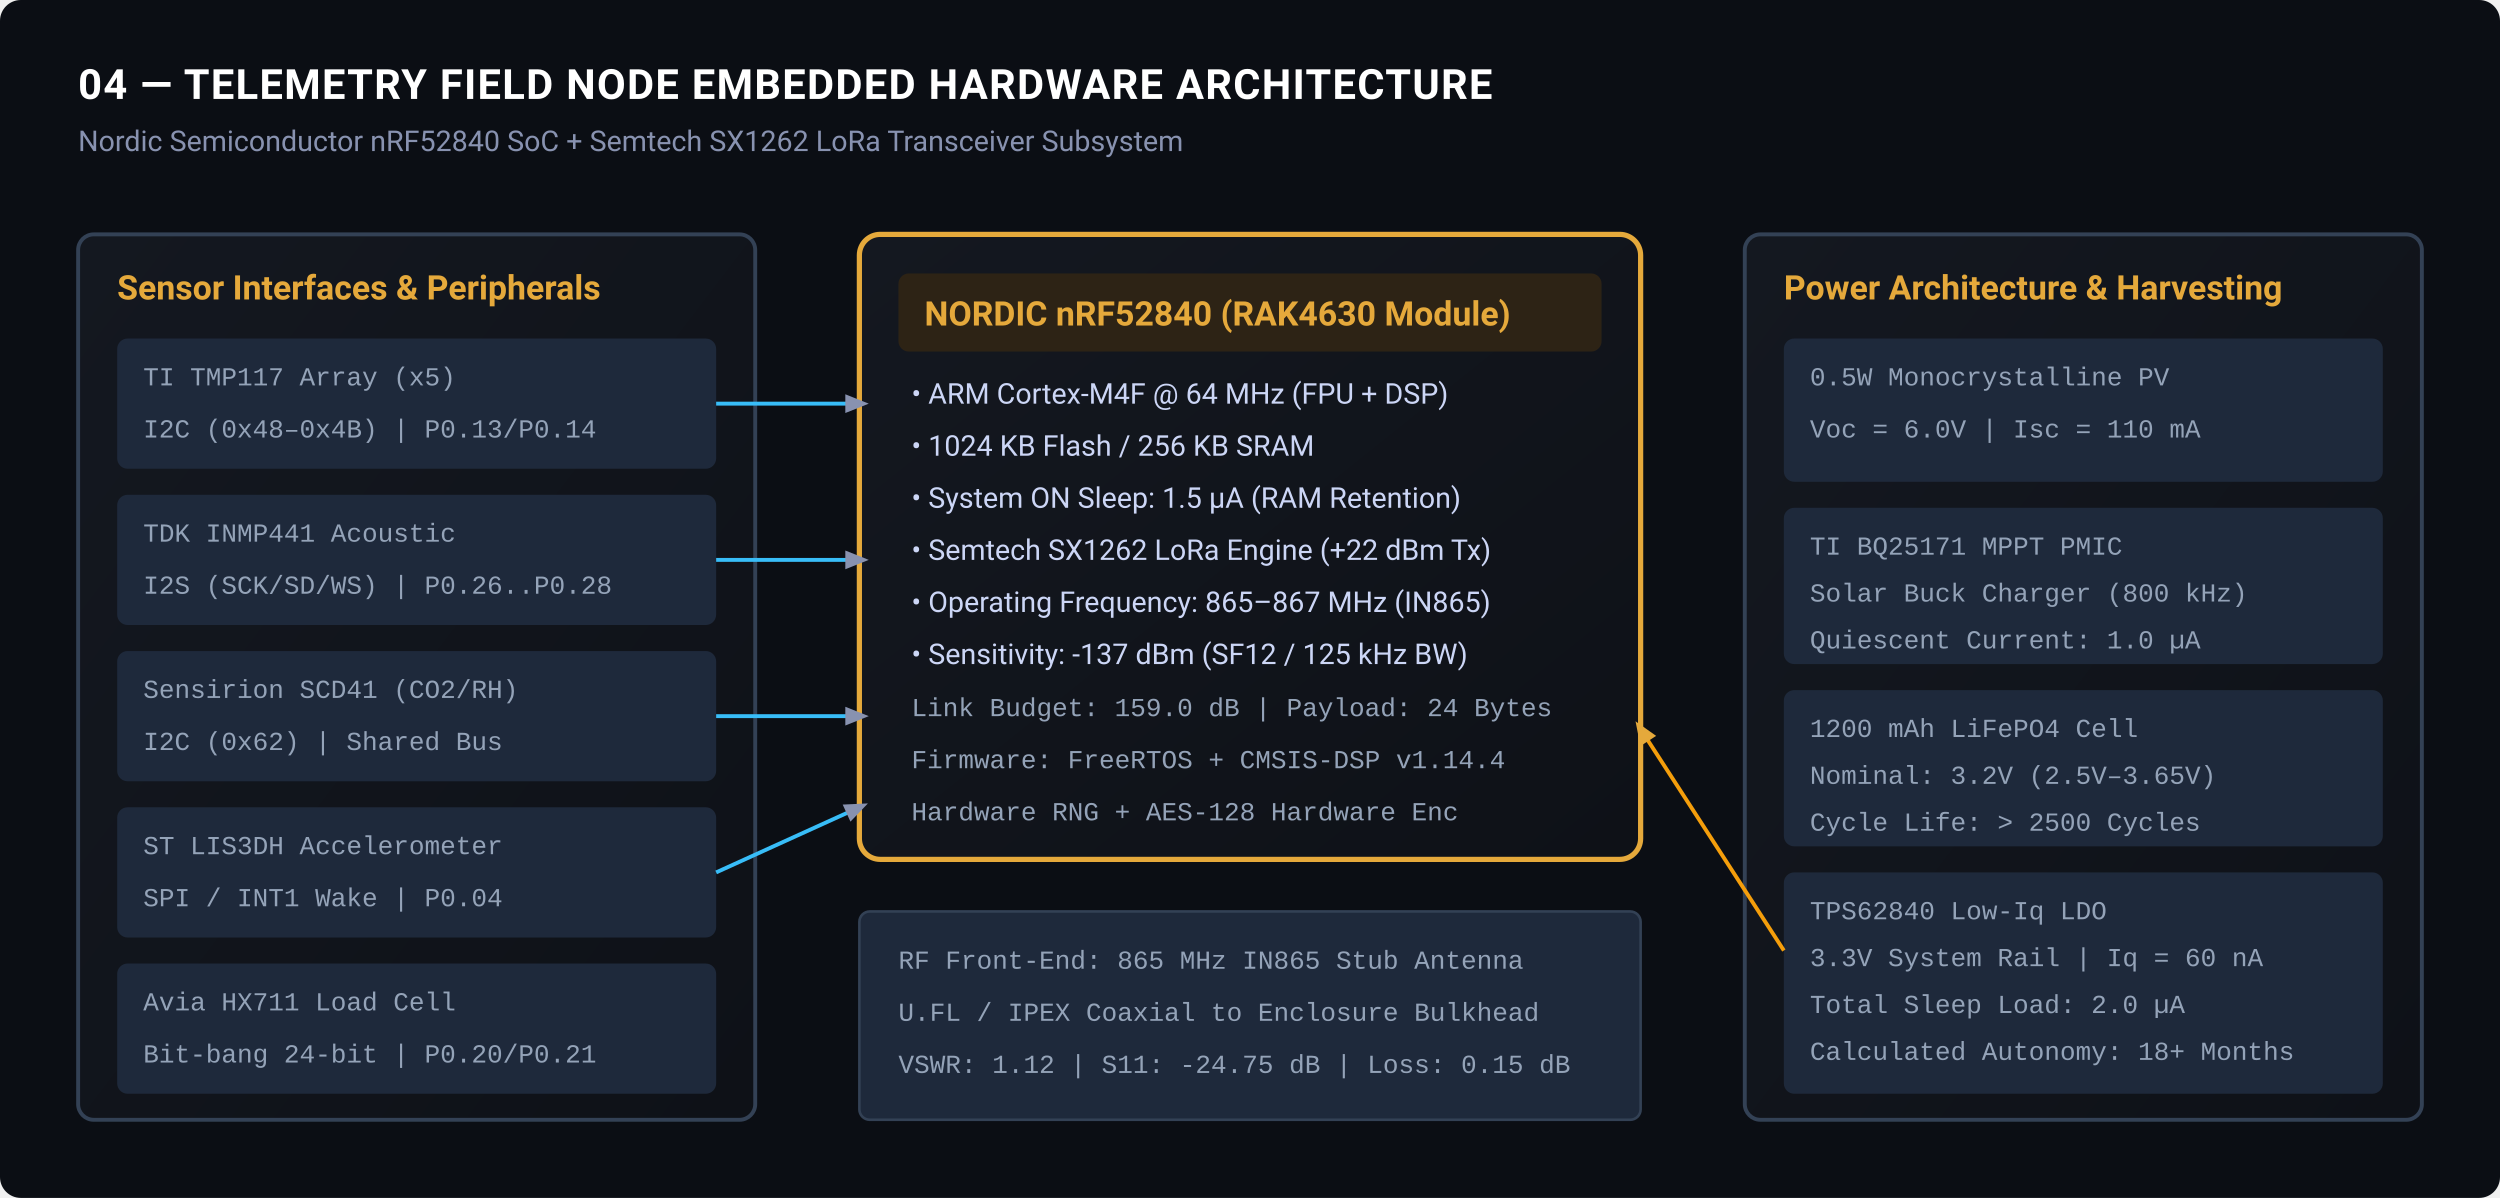
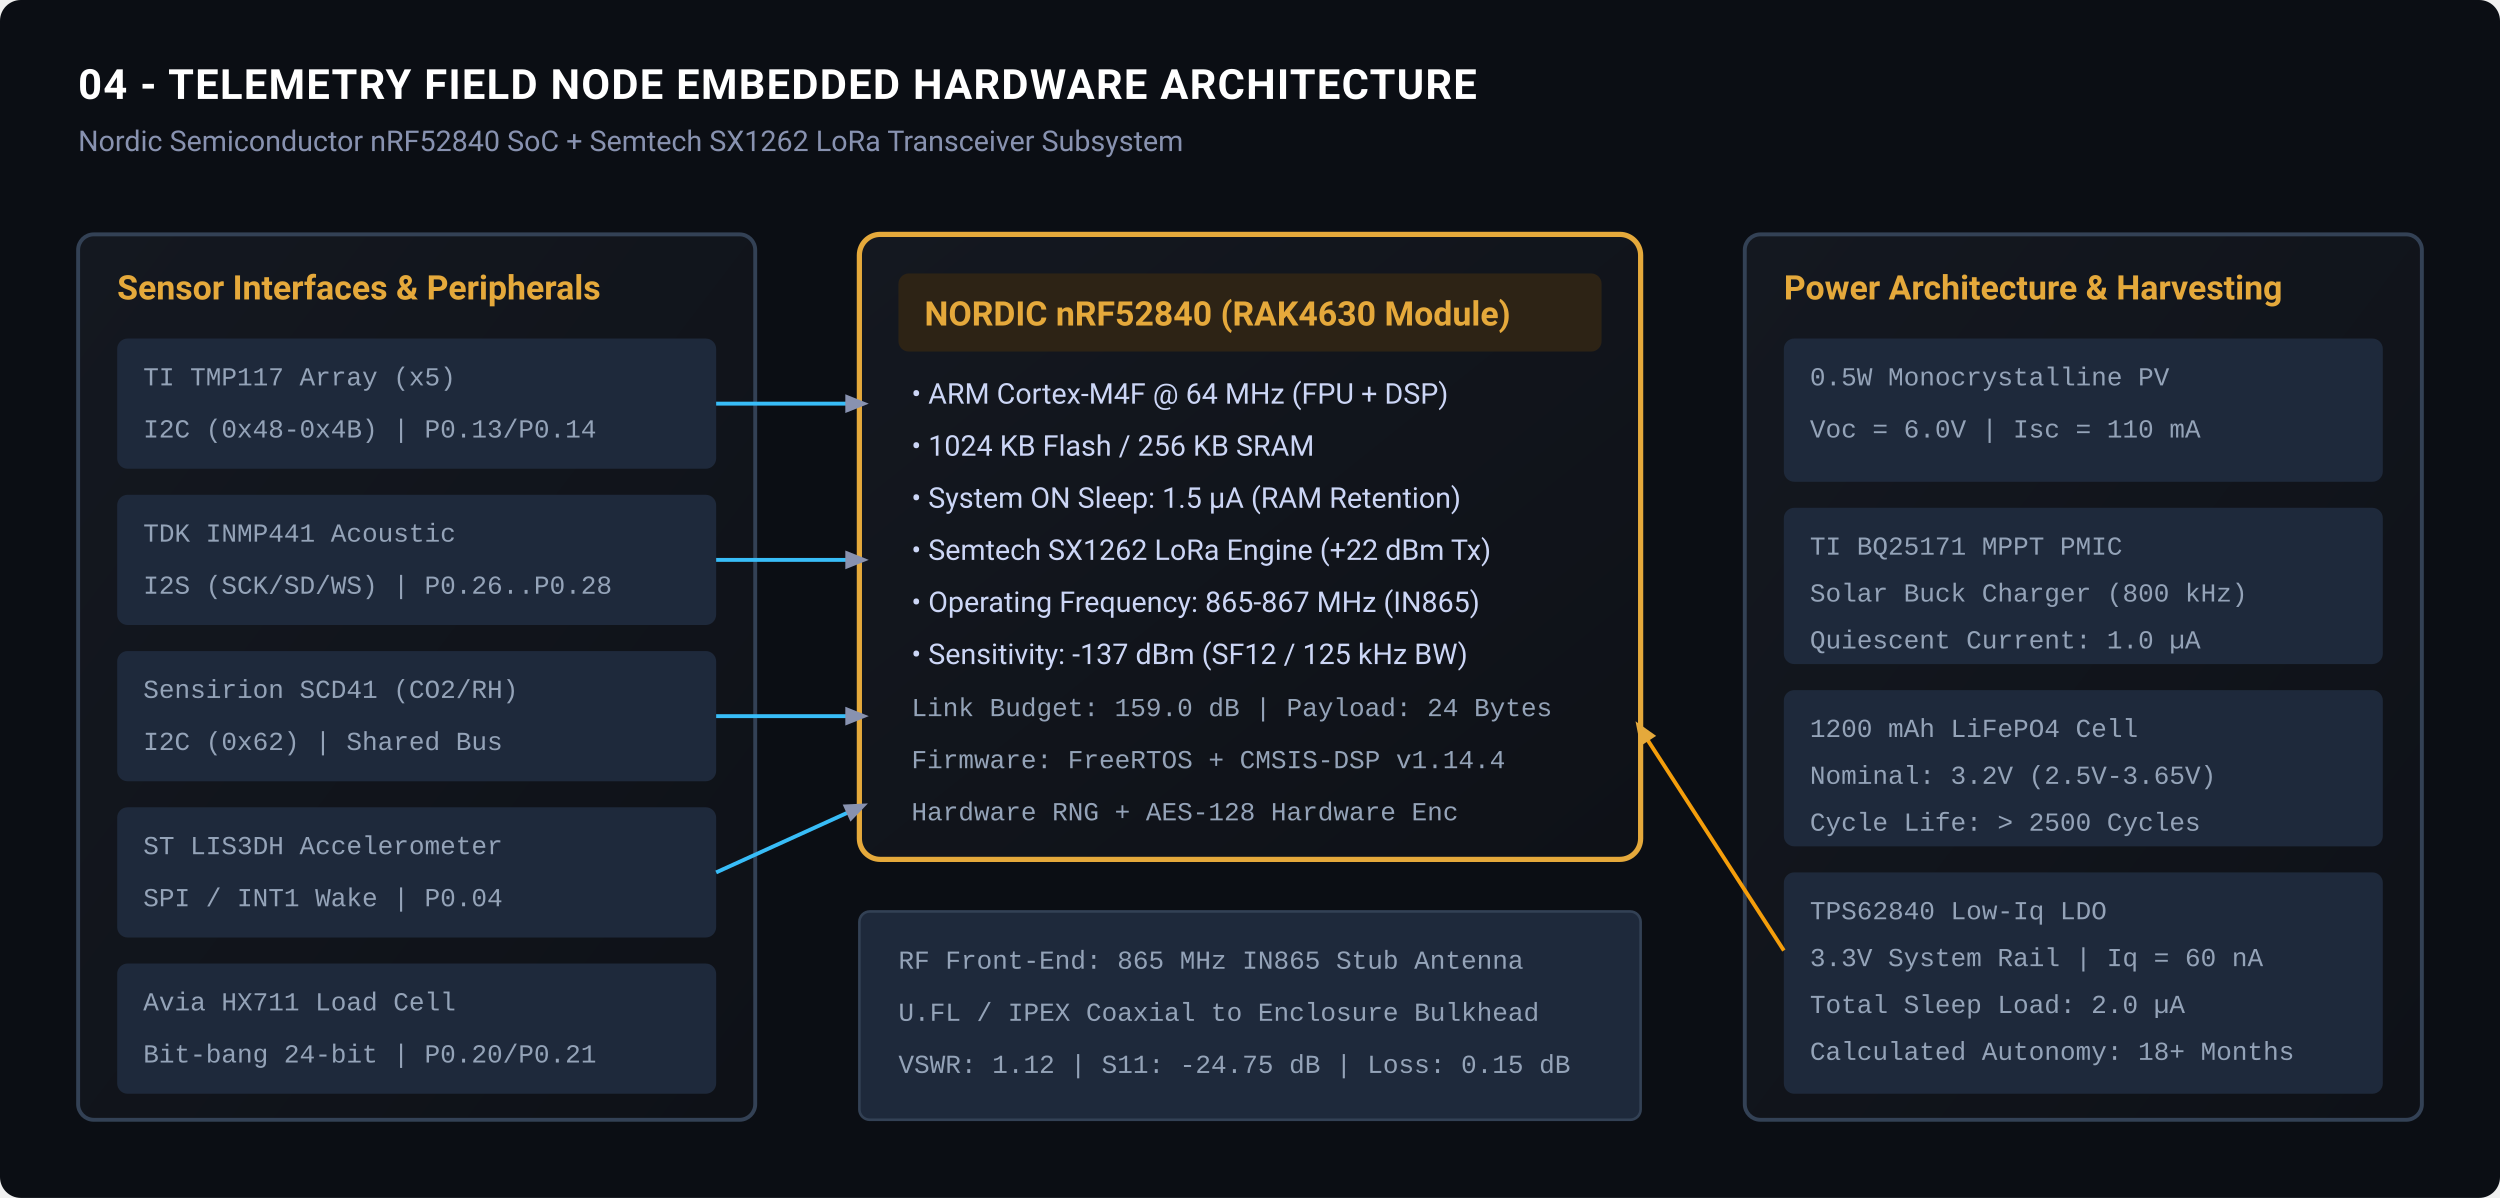
<svg xmlns="http://www.w3.org/2000/svg" viewBox="0 0 960 460" width="960" height="460">
  <defs>
    <linearGradient id="panelGrad" x1="0%" y1="0%" x2="100%" y2="100%">
      <stop offset="0%" stop-color="#141820" />
      <stop offset="100%" stop-color="#0e1117" />
    </linearGradient>
    <linearGradient id="accentGrad" x1="0%" y1="0%" x2="100%" y2="0%">
      <stop offset="0%" stop-color="#e5a93b" />
      <stop offset="100%" stop-color="#f5c25d" />
    </linearGradient>
    <linearGradient id="blueGrad" x1="0%" y1="0%" x2="100%" y2="0%">
      <stop offset="0%" stop-color="#2a3b5c" />
      <stop offset="100%" stop-color="#1b253b" />
    </linearGradient>
    <marker id="arrow" viewBox="0 0 10 10" refX="6" refY="5" markerWidth="6" markerHeight="6" orient="auto-start-reverse">
      <path d="M 0 1 L 10 5 L 0 9 z" fill="#8892b0" />
    </marker>
    <marker id="arrowGold" viewBox="0 0 10 10" refX="6" refY="5" markerWidth="6" markerHeight="6" orient="auto-start-reverse">
      <path d="M 0 1 L 10 5 L 0 9 z" fill="#e5a93b" />
    </marker>
  </defs>
  <style>
        .title { font-family: -apple-system, BlinkMacSystemFont, "Segoe UI", Roboto, Helvetica, Arial, sans-serif; font-weight: 700; font-size: 16px; fill: #ffffff; letter-spacing: 0.5px; }
        .subtitle { font-family: -apple-system, BlinkMacSystemFont, "Segoe UI", Roboto, Helvetica, Arial, sans-serif; font-size: 11px; fill: #8892b0; }
        .box-title { font-family: -apple-system, BlinkMacSystemFont, "Segoe UI", Roboto, Helvetica, Arial, sans-serif; font-weight: 600; font-size: 13px; fill: #e5a93b; }
        .box-body { font-family: -apple-system, BlinkMacSystemFont, "Segoe UI", Roboto, Helvetica, Arial, sans-serif; font-size: 11px; fill: #ccd6f6; line-height: 1.4; }
        .mono { font-family: "SF Mono", Menlo, Consolas, Monaco, "Liberation Mono", monospace; font-size: 10px; fill: #94a3b8; }
        .tag { font-family: -apple-system, BlinkMacSystemFont, "Segoe UI", Roboto, Helvetica, Arial, sans-serif; font-weight: 600; font-size: 9px; fill: #0f172a; }
    </style>
  <rect width="960" height="460" fill="#0b0e14" rx="8" />
-   <text x="30" y="38" class="title">04 — TELEMETRY FIELD NODE EMBEDDED HARDWARE ARCHITECTURE</text>
+   <text x="30" y="38" class="title">04 - TELEMETRY FIELD NODE EMBEDDED HARDWARE ARCHITECTURE</text>
  <text x="30" y="58" class="subtitle">Nordic Semiconductor nRF52840 SoC + Semtech SX1262 LoRa Transceiver Subsystem</text>
  <rect x="330" y="90" width="300" height="240" fill="url(#panelGrad)" stroke="#e5a93b" stroke-width="2" rx="8" />
  <rect x="345" y="105" width="270" height="30" fill="#2d2315" rx="4" />
  <text x="355" y="125" class="box-title">NORDIC nRF52840 (RAK4630 Module)</text>
  <text x="350" y="155" class="box-body">• ARM Cortex-M4F @ 64 MHz (FPU + DSP)</text>
  <text x="350" y="175" class="box-body">• 1024 KB Flash / 256 KB SRAM</text>
  <text x="350" y="195" class="box-body">• System ON Sleep: 1.5 µA (RAM Retention)</text>
  <text x="350" y="215" class="box-body">• Semtech SX1262 LoRa Engine (+22 dBm Tx)</text>
-   <text x="350" y="235" class="box-body">• Operating Frequency: 865–867 MHz (IN865)</text>
+   <text x="350" y="235" class="box-body">• Operating Frequency: 865-867 MHz (IN865)</text>
  <text x="350" y="255" class="box-body">• Sensitivity: -137 dBm (SF12 / 125 kHz BW)</text>
  <text x="350" y="275" class="mono" fill="#34d399">Link Budget: 159.0 dB | Payload: 24 Bytes</text>
  <text x="350" y="295" class="mono" fill="#e5a93b">Firmware: FreeRTOS + CMSIS-DSP v1.14.4</text>
  <text x="350" y="315" class="mono" fill="#38bdf8">Hardware RNG + AES-128 Hardware Enc</text>
  <rect x="30" y="90" width="260" height="340" fill="url(#panelGrad)" stroke="#334155" stroke-width="1.5" rx="6" />
  <text x="45" y="115" class="box-title">Sensor Interfaces &amp; Peripherals</text>
  <rect x="45" y="130" width="230" height="50" fill="#1e293b" rx="4" />
  <text x="55" y="148" class="mono" fill="#ffffff">TI TMP117 Array (x5)</text>
-   <text x="55" y="168" class="mono" fill="#94a3b8">I2C (0x48–0x4B) | P0.13/P0.14</text>
+   <text x="55" y="168" class="mono" fill="#94a3b8">I2C (0x48-0x4B) | P0.13/P0.14</text>
  <rect x="45" y="190" width="230" height="50" fill="#1e293b" rx="4" />
  <text x="55" y="208" class="mono" fill="#ffffff">TDK INMP441 Acoustic</text>
  <text x="55" y="228" class="mono" fill="#94a3b8">I2S (SCK/SD/WS) | P0.26..P0.28</text>
  <rect x="45" y="250" width="230" height="50" fill="#1e293b" rx="4" />
  <text x="55" y="268" class="mono" fill="#ffffff">Sensirion SCD41 (CO2/RH)</text>
  <text x="55" y="288" class="mono" fill="#94a3b8">I2C (0x62) | Shared Bus</text>
  <rect x="45" y="310" width="230" height="50" fill="#1e293b" rx="4" />
  <text x="55" y="328" class="mono" fill="#ffffff">ST LIS3DH Accelerometer</text>
  <text x="55" y="348" class="mono" fill="#94a3b8">SPI / INT1 Wake | P0.04</text>
  <rect x="45" y="370" width="230" height="50" fill="#1e293b" rx="4" />
  <text x="55" y="388" class="mono" fill="#ffffff">Avia HX711 Load Cell</text>
  <text x="55" y="408" class="mono" fill="#94a3b8">Bit-bang 24-bit | P0.20/P0.21</text>
  <path d="M 275 155 L 330 155" stroke="#38bdf8" stroke-width="1.5" marker-end="url(#arrow)" />
  <path d="M 275 215 L 330 215" stroke="#38bdf8" stroke-width="1.5" marker-end="url(#arrow)" />
  <path d="M 275 275 L 330 275" stroke="#38bdf8" stroke-width="1.5" marker-end="url(#arrow)" />
  <path d="M 275 335 L 330 310" stroke="#38bdf8" stroke-width="1.5" marker-end="url(#arrow)" />
  <rect x="670" y="90" width="260" height="340" fill="url(#panelGrad)" stroke="#334155" stroke-width="1.5" rx="6" />
  <text x="685" y="115" class="box-title">Power Architecture &amp; Harvesting</text>
  <rect x="685" y="130" width="230" height="55" fill="#1e293b" rx="4" />
  <text x="695" y="148" class="mono" fill="#f59e0b">0.5W Monocrystalline PV</text>
  <text x="695" y="168" class="mono" fill="#94a3b8">Voc = 6.0V | Isc = 110 mA</text>
  <rect x="685" y="195" width="230" height="60" fill="#1e293b" rx="4" />
  <text x="695" y="213" class="mono" fill="#ffffff">TI BQ25171 MPPT PMIC</text>
  <text x="695" y="231" class="mono" fill="#94a3b8">Solar Buck Charger (800 kHz)</text>
  <text x="695" y="249" class="mono" fill="#34d399">Quiescent Current: 1.0 µA</text>
  <rect x="685" y="265" width="230" height="60" fill="#1e293b" rx="4" />
  <text x="695" y="283" class="mono" fill="#ffffff">1200 mAh LiFePO4 Cell</text>
-   <text x="695" y="301" class="mono" fill="#94a3b8">Nominal: 3.2V (2.5V–3.65V)</text>
+   <text x="695" y="301" class="mono" fill="#94a3b8">Nominal: 3.2V (2.5V-3.65V)</text>
  <text x="695" y="319" class="mono" fill="#34d399">Cycle Life: &gt; 2500 Cycles</text>
  <rect x="685" y="335" width="230" height="85" fill="#1e293b" rx="4" />
  <text x="695" y="353" class="mono" fill="#ffffff">TPS62840 Low-Iq LDO</text>
  <text x="695" y="371" class="mono" fill="#94a3b8">3.3V System Rail | Iq = 60 nA</text>
  <text x="695" y="389" class="mono" fill="#e5a93b">Total Sleep Load: 2.0 µA</text>
  <text x="695" y="407" class="mono" fill="#38bdf8">Calculated Autonomy: 18+ Months</text>
  <path d="M 685 365 L 630 280" stroke="#f59e0b" stroke-width="1.5" marker-end="url(#arrowGold)" />
  <rect x="330" y="350" width="300" height="80" fill="#1e293b" stroke="#334155" rx="4" />
  <text x="345" y="372" class="mono" fill="#ffffff">RF Front-End: 865 MHz IN865 Stub Antenna</text>
  <text x="345" y="392" class="mono" fill="#94a3b8">U.FL / IPEX Coaxial to Enclosure Bulkhead</text>
  <text x="345" y="412" class="mono" fill="#34d399">VSWR: 1.12 | S11: -24.75 dB | Loss: 0.15 dB</text>
</svg>
